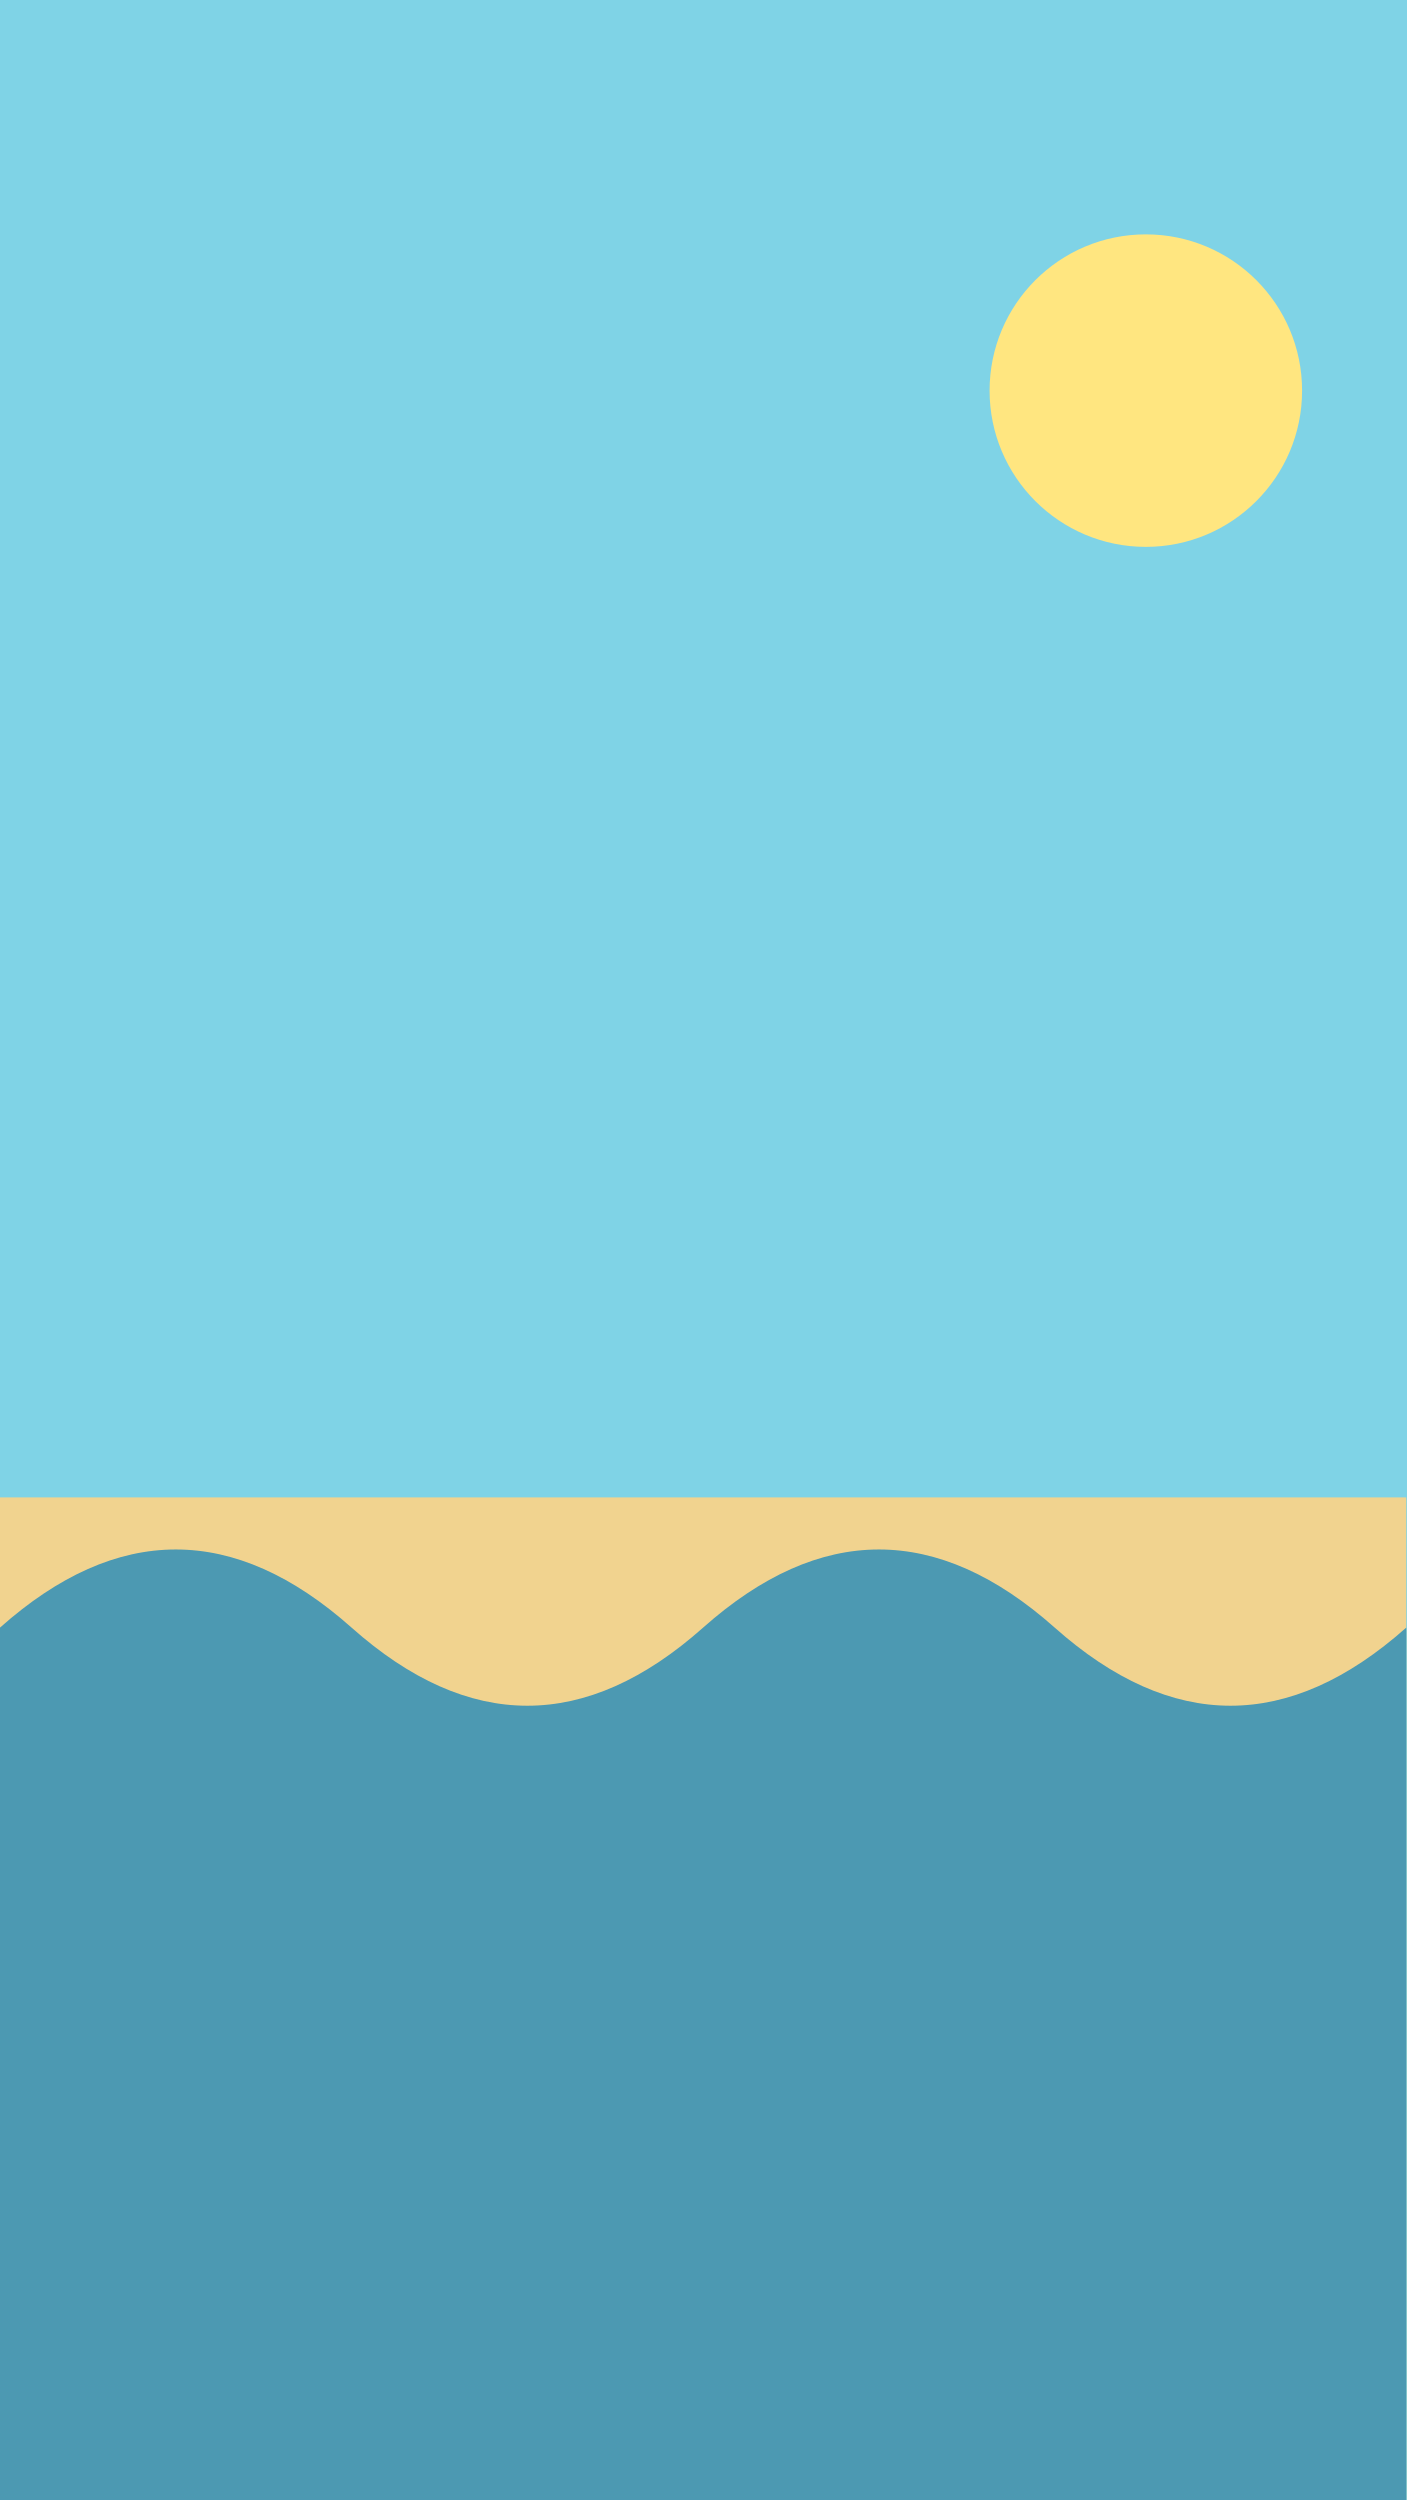
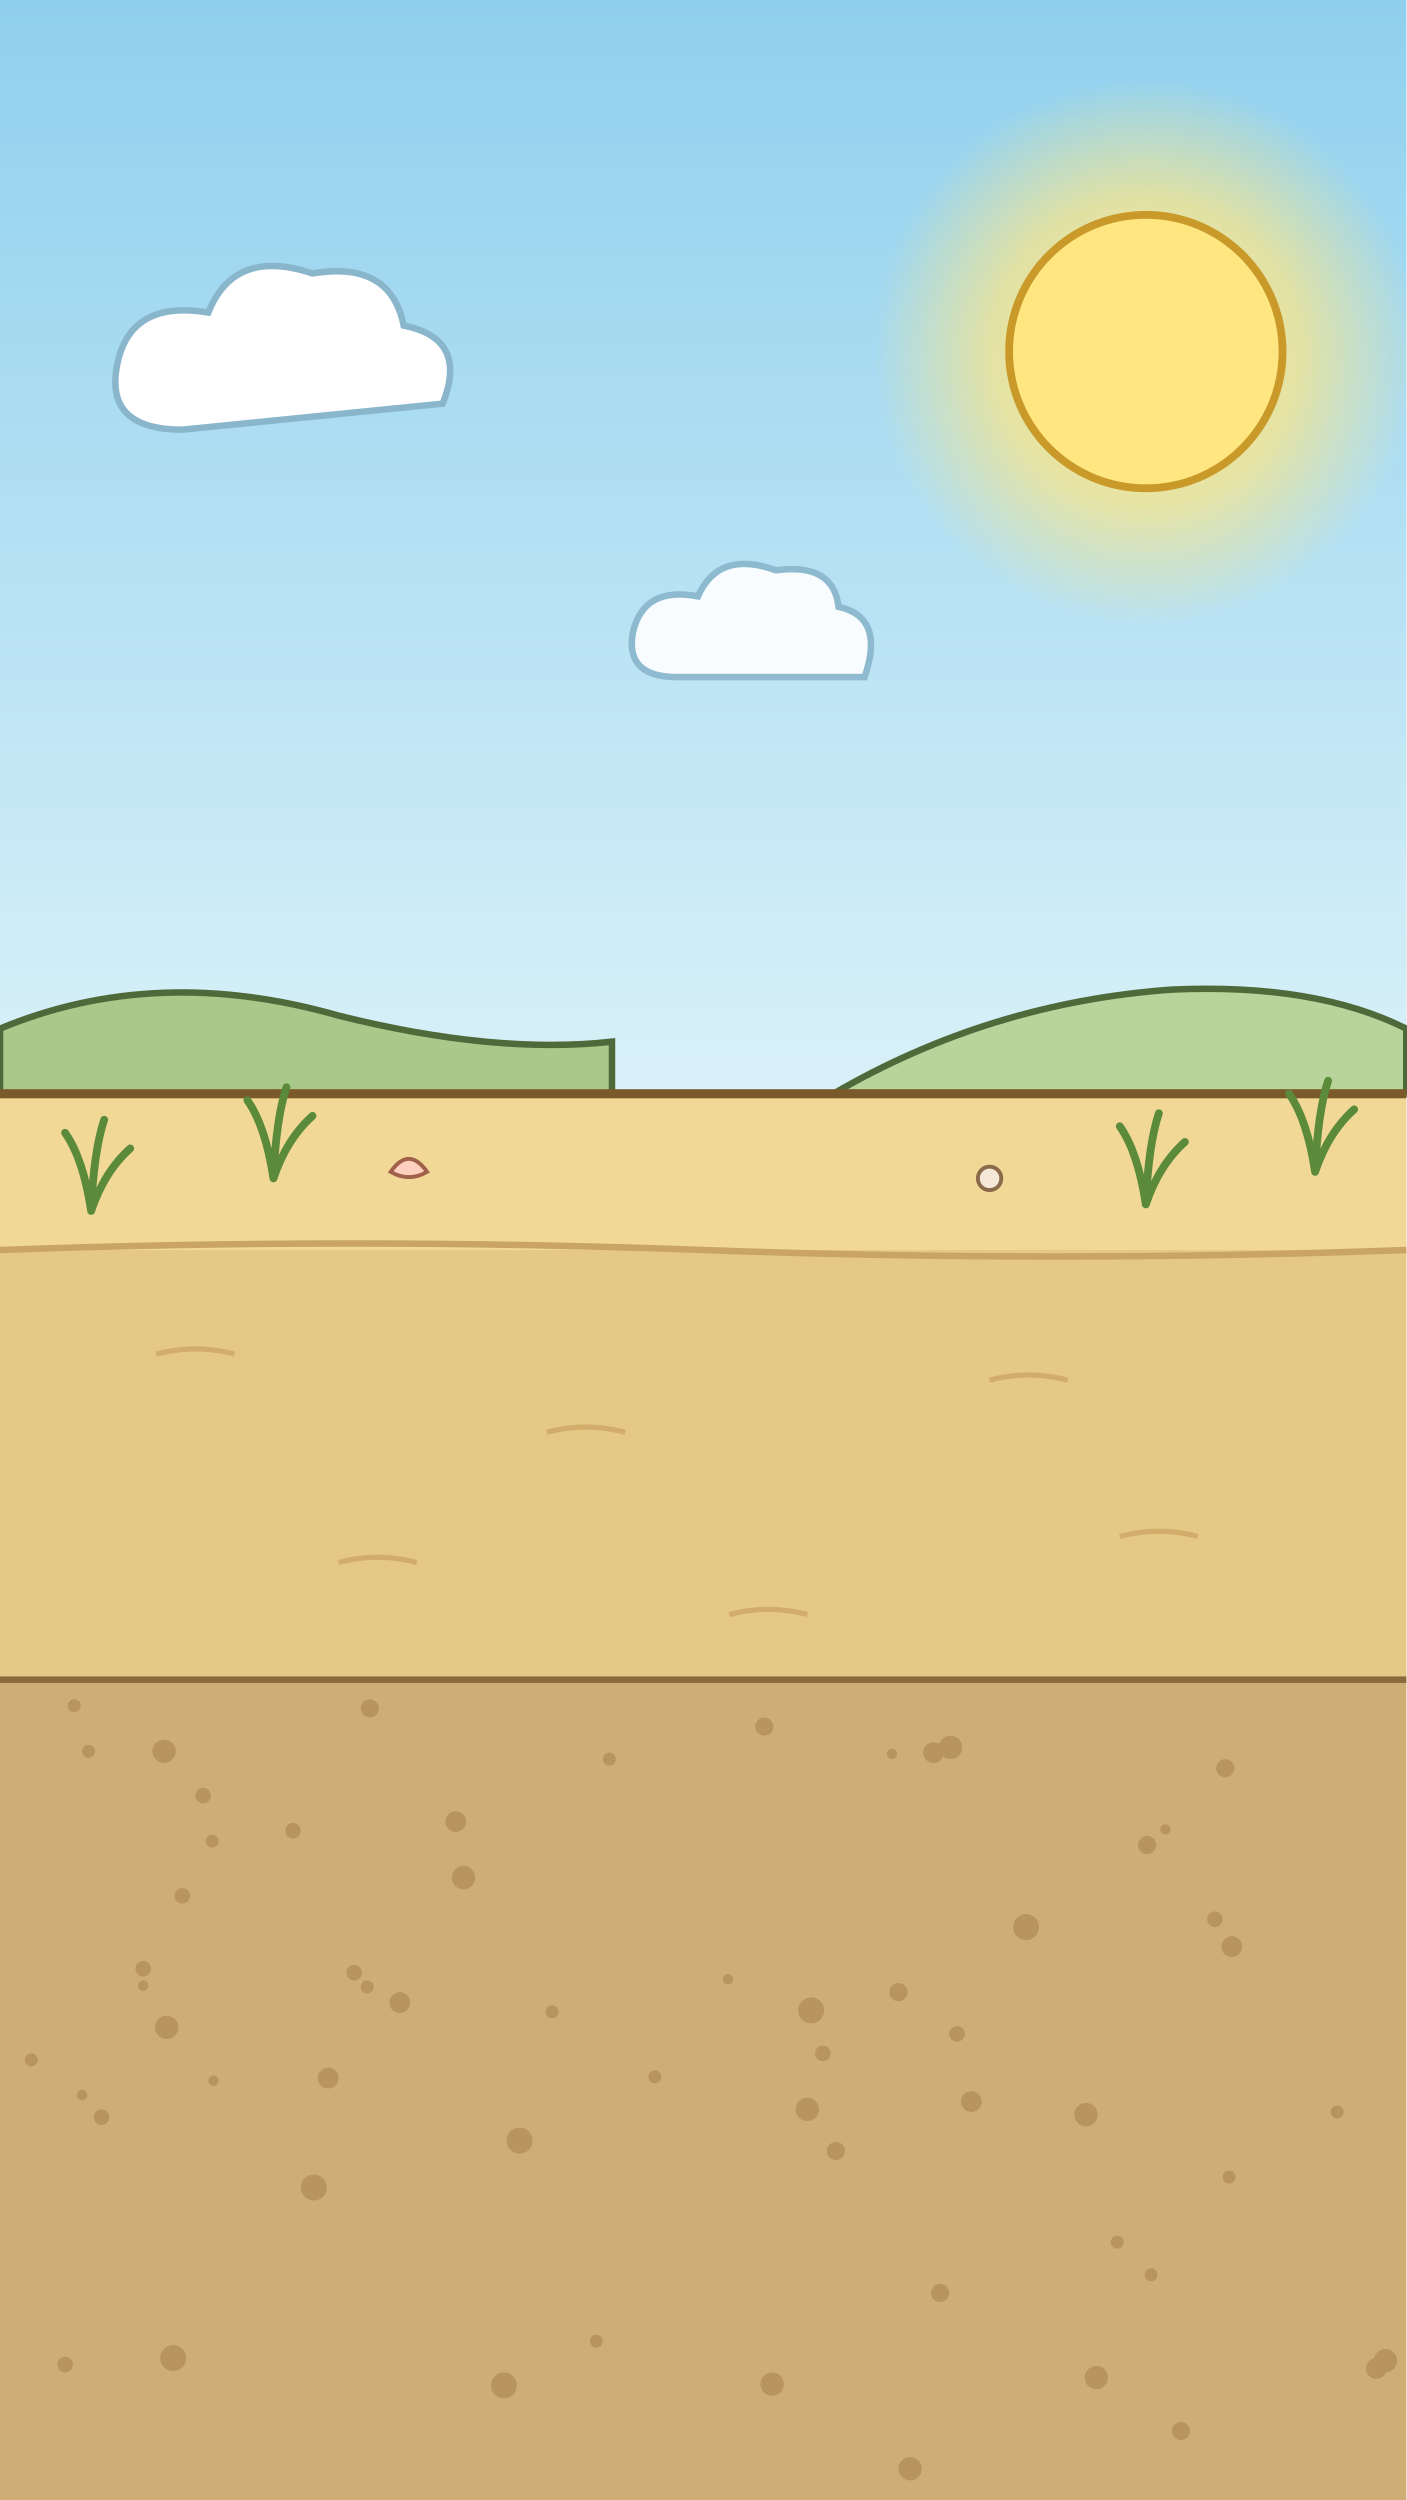
<svg xmlns="http://www.w3.org/2000/svg" width="1080" height="1920" viewBox="0 0 1080 1920">
-   <rect x="-9999" y="-9999" width="99999" height="99999" fill="#7fd3e6" />
-   <rect y="1150" width="1080" height="770" fill="#f1d38f" />
-   <path d="M0 1250 q135 -120 270 0 t270 0 t270 0 t270 0 V1920 H0Z" fill="#2f8fb8" opacity=".85" />
-   <circle cx="880" cy="300" r="120" fill="#ffe680" />
+   <defs>
+     <linearGradient id="sky" x1="0" y1="0" x2="0" y2="1">
+       <stop offset="0" stop-color="#8fd0ee" />
+       <stop offset="1" stop-color="#d9f1f8" />
+     </linearGradient>
+     <radialGradient id="sun">
+       <stop offset="0" stop-color="#fff6b8" />
+       <stop offset=".55" stop-color="#ffe680" />
+       <stop offset="1" stop-color="#ffe680" stop-opacity="0" />
+     </radialGradient>
+   </defs>
+   <rect width="1080" height="840" fill="url(#sky)" />
+   <circle cx="880" cy="270" r="210" fill="url(#sun)" opacity=".7" />
+   <circle cx="880" cy="270" r="105" fill="#ffe680" stroke="#c99a2a" stroke-width="6" />
+   <path d="M140 330 q-60 0 -50 -50 q10 -50 70 -40 q20 -50 80 -30 q60 -10 70 40 q50 10 30 60Z" fill="#ffffff" stroke="#8ab6cc" stroke-width="5" />
+   <path d="M520 520 q-40 0 -34 -34 q8 -36 50 -28 q16 -36 60 -20 q44 -6 48 28 q36 8 20 54Z" fill="#ffffff" stroke="#8ab6cc" stroke-width="5" opacity=".9" />
+   <path d="M0 840 L0 790 Q120 740 260 780 Q380 810 470 800 L470 840Z" fill="#a9c98a" stroke="#4f6a3a" stroke-width="5" />
+   <path d="M640 840 Q760 770 900 760 Q1010 755 1080 790 L1080 840Z" fill="#b8d49a" stroke="#4f6a3a" stroke-width="5" />
+   <rect y="840" width="1080" height="450" fill="#f1d896" />
+   <path d="M0 840 H1080" stroke="#7a5a2a" stroke-width="7" />
+   <rect y="960" width="1080" height="330" fill="#e6c886" />
+   <path d="M0 960 Q270 950 540 960 T1080 960" stroke="#c9a464" stroke-width="5" fill="none" />
+   <path d="M120 1040 q30 -8 60 0" stroke="#d2ad6a" stroke-width="4" fill="none" />
+   <path d="M420 1100 q30 -8 60 0" stroke="#d2ad6a" stroke-width="4" fill="none" />
+   <path d="M760 1060 q30 -8 60 0" stroke="#d2ad6a" stroke-width="4" fill="none" />
+   <path d="M260 1200 q30 -8 60 0" stroke="#d2ad6a" stroke-width="4" fill="none" />
+   <path d="M860 1180 q30 -8 60 0" stroke="#d2ad6a" stroke-width="4" fill="none" />
+   <path d="M560 1240 q30 -8 60 0" stroke="#d2ad6a" stroke-width="4" fill="none" />
+   <path d="M70 930 q-6 -40 -20 -60 M70 930 q2 -46 10 -70 M70 930 q10 -30 30 -48" stroke="#5a8a3a" stroke-width="6" fill="none" stroke-linecap="round" />
+   <path d="M210 905 q-6 -40 -20 -60 M210 905 q2 -46 10 -70 M210 905 q10 -30 30 -48" stroke="#5a8a3a" stroke-width="6" fill="none" stroke-linecap="round" />
+   <path d="M880 925 q-6 -40 -20 -60 M880 925 q2 -46 10 -70 M880 925 q10 -30 30 -48" stroke="#5a8a3a" stroke-width="6" fill="none" stroke-linecap="round" />
+   <path d="M1010 900 q-6 -40 -20 -60 M1010 900 q2 -46 10 -70 M1010 900 q10 -30 30 -48" stroke="#5a8a3a" stroke-width="6" fill="none" stroke-linecap="round" />
+   <path d="M300 900 q14 -20 28 0 q-14 8 -28 0Z" fill="#ffd0c0" stroke="#a0604a" stroke-width="3" />
+   <circle cx="760" cy="905" r="9" fill="#f6e8d8" stroke="#8a6a4a" stroke-width="3" />
+   <rect y="1290" width="1080" height="630" fill="#cfae76" />
+   <path d="M0 1290 H1080" stroke="#8a6a3a" stroke-width="5" />
+   <circle cx="350" cy="1399" r="8" fill="#b8955e" />
+   <circle cx="78" cy="1626" r="6" fill="#b8955e" />
+   <circle cx="63" cy="1609" r="4" fill="#b8955e" />
+   <circle cx="468" cy="1351" r="5" fill="#b8955e" />
+   <circle cx="458" cy="1798" r="5" fill="#b8955e" />
+   <circle cx="241" cy="1680" r="10" fill="#b8955e" />
+   <circle cx="623" cy="1544" r="10" fill="#b8955e" />
+   <circle cx="50" cy="1816" r="6" fill="#b8955e" />
+   <circle cx="156" cy="1379" r="6" fill="#b8955e" />
+   <circle cx="881" cy="1417" r="7" fill="#b8955e" />
+   <circle cx="690" cy="1530" r="7" fill="#b8955e" />
+   <circle cx="68" cy="1345" r="5" fill="#b8955e" />
+   <circle cx="735" cy="1562" r="6" fill="#b8955e" />
+   <circle cx="632" cy="1577" r="6" fill="#b8955e" />
+   <circle cx="858" cy="1722" r="5" fill="#b8955e" />
+   <circle cx="620" cy="1620" r="9" fill="#b8955e" />
+   <circle cx="788" cy="1480" r="10" fill="#b8955e" />
+   <circle cx="128" cy="1557" r="9" fill="#b8955e" />
+   <circle cx="164" cy="1598" r="4" fill="#b8955e" />
+   <circle cx="722" cy="1761" r="7" fill="#b8955e" />
+   <circle cx="946" cy="1495" r="8" fill="#b8955e" />
+   <circle cx="642" cy="1652" r="7" fill="#b8955e" />
+   <circle cx="907" cy="1867" r="7" fill="#b8955e" />
+   <circle cx="717" cy="1346" r="8" fill="#b8955e" />
+   <circle cx="699" cy="1896" r="9" fill="#b8955e" />
+   <circle cx="307" cy="1538" r="8" fill="#b8955e" />
+   <circle cx="24" cy="1582" r="5" fill="#b8955e" />
+   <circle cx="126" cy="1345" r="9" fill="#b8955e" />
+   <circle cx="140" cy="1456" r="6" fill="#b8955e" />
+   <circle cx="941" cy="1358" r="7" fill="#b8955e" />
+   <circle cx="593" cy="1831" r="9" fill="#b8955e" />
+   <circle cx="933" cy="1474" r="6" fill="#b8955e" />
+   <circle cx="387" cy="1832" r="10" fill="#b8955e" />
+   <circle cx="163" cy="1414" r="5" fill="#b8955e" />
+   <circle cx="252" cy="1596" r="8" fill="#b8955e" />
+   <circle cx="284" cy="1312" r="7" fill="#b8955e" />
+   <circle cx="399" cy="1644" r="10" fill="#b8955e" />
+   <circle cx="746" cy="1614" r="8" fill="#b8955e" />
+   <circle cx="730" cy="1342" r="9" fill="#b8955e" />
+   <circle cx="842" cy="1826" r="9" fill="#b8955e" />
+   <circle cx="424" cy="1545" r="5" fill="#b8955e" />
+   <circle cx="685" cy="1347" r="4" fill="#b8955e" />
+   <circle cx="225" cy="1406" r="6" fill="#b8955e" />
+   <circle cx="57" cy="1310" r="5" fill="#b8955e" />
+   <circle cx="110" cy="1525" r="4" fill="#b8955e" />
+   <circle cx="944" cy="1672" r="5" fill="#b8955e" />
+   <circle cx="272" cy="1515" r="6" fill="#b8955e" />
+   <circle cx="133" cy="1811" r="10" fill="#b8955e" />
+   <circle cx="503" cy="1595" r="5" fill="#b8955e" />
+   <circle cx="110" cy="1512" r="6" fill="#b8955e" />
+   <circle cx="895" cy="1405" r="4" fill="#b8955e" />
+   <circle cx="1027" cy="1622" r="5" fill="#b8955e" />
+   <circle cx="587" cy="1326" r="7" fill="#b8955e" />
+   <circle cx="1057" cy="1819" r="8" fill="#b8955e" />
+   <circle cx="282" cy="1526" r="5" fill="#b8955e" />
+   <circle cx="834" cy="1624" r="9" fill="#b8955e" />
+   <circle cx="356" cy="1442" r="9" fill="#b8955e" />
+   <circle cx="1064" cy="1813" r="9" fill="#b8955e" />
+   <circle cx="884" cy="1747" r="5" fill="#b8955e" />
+   <circle cx="559" cy="1520" r="4" fill="#b8955e" />
</svg>
